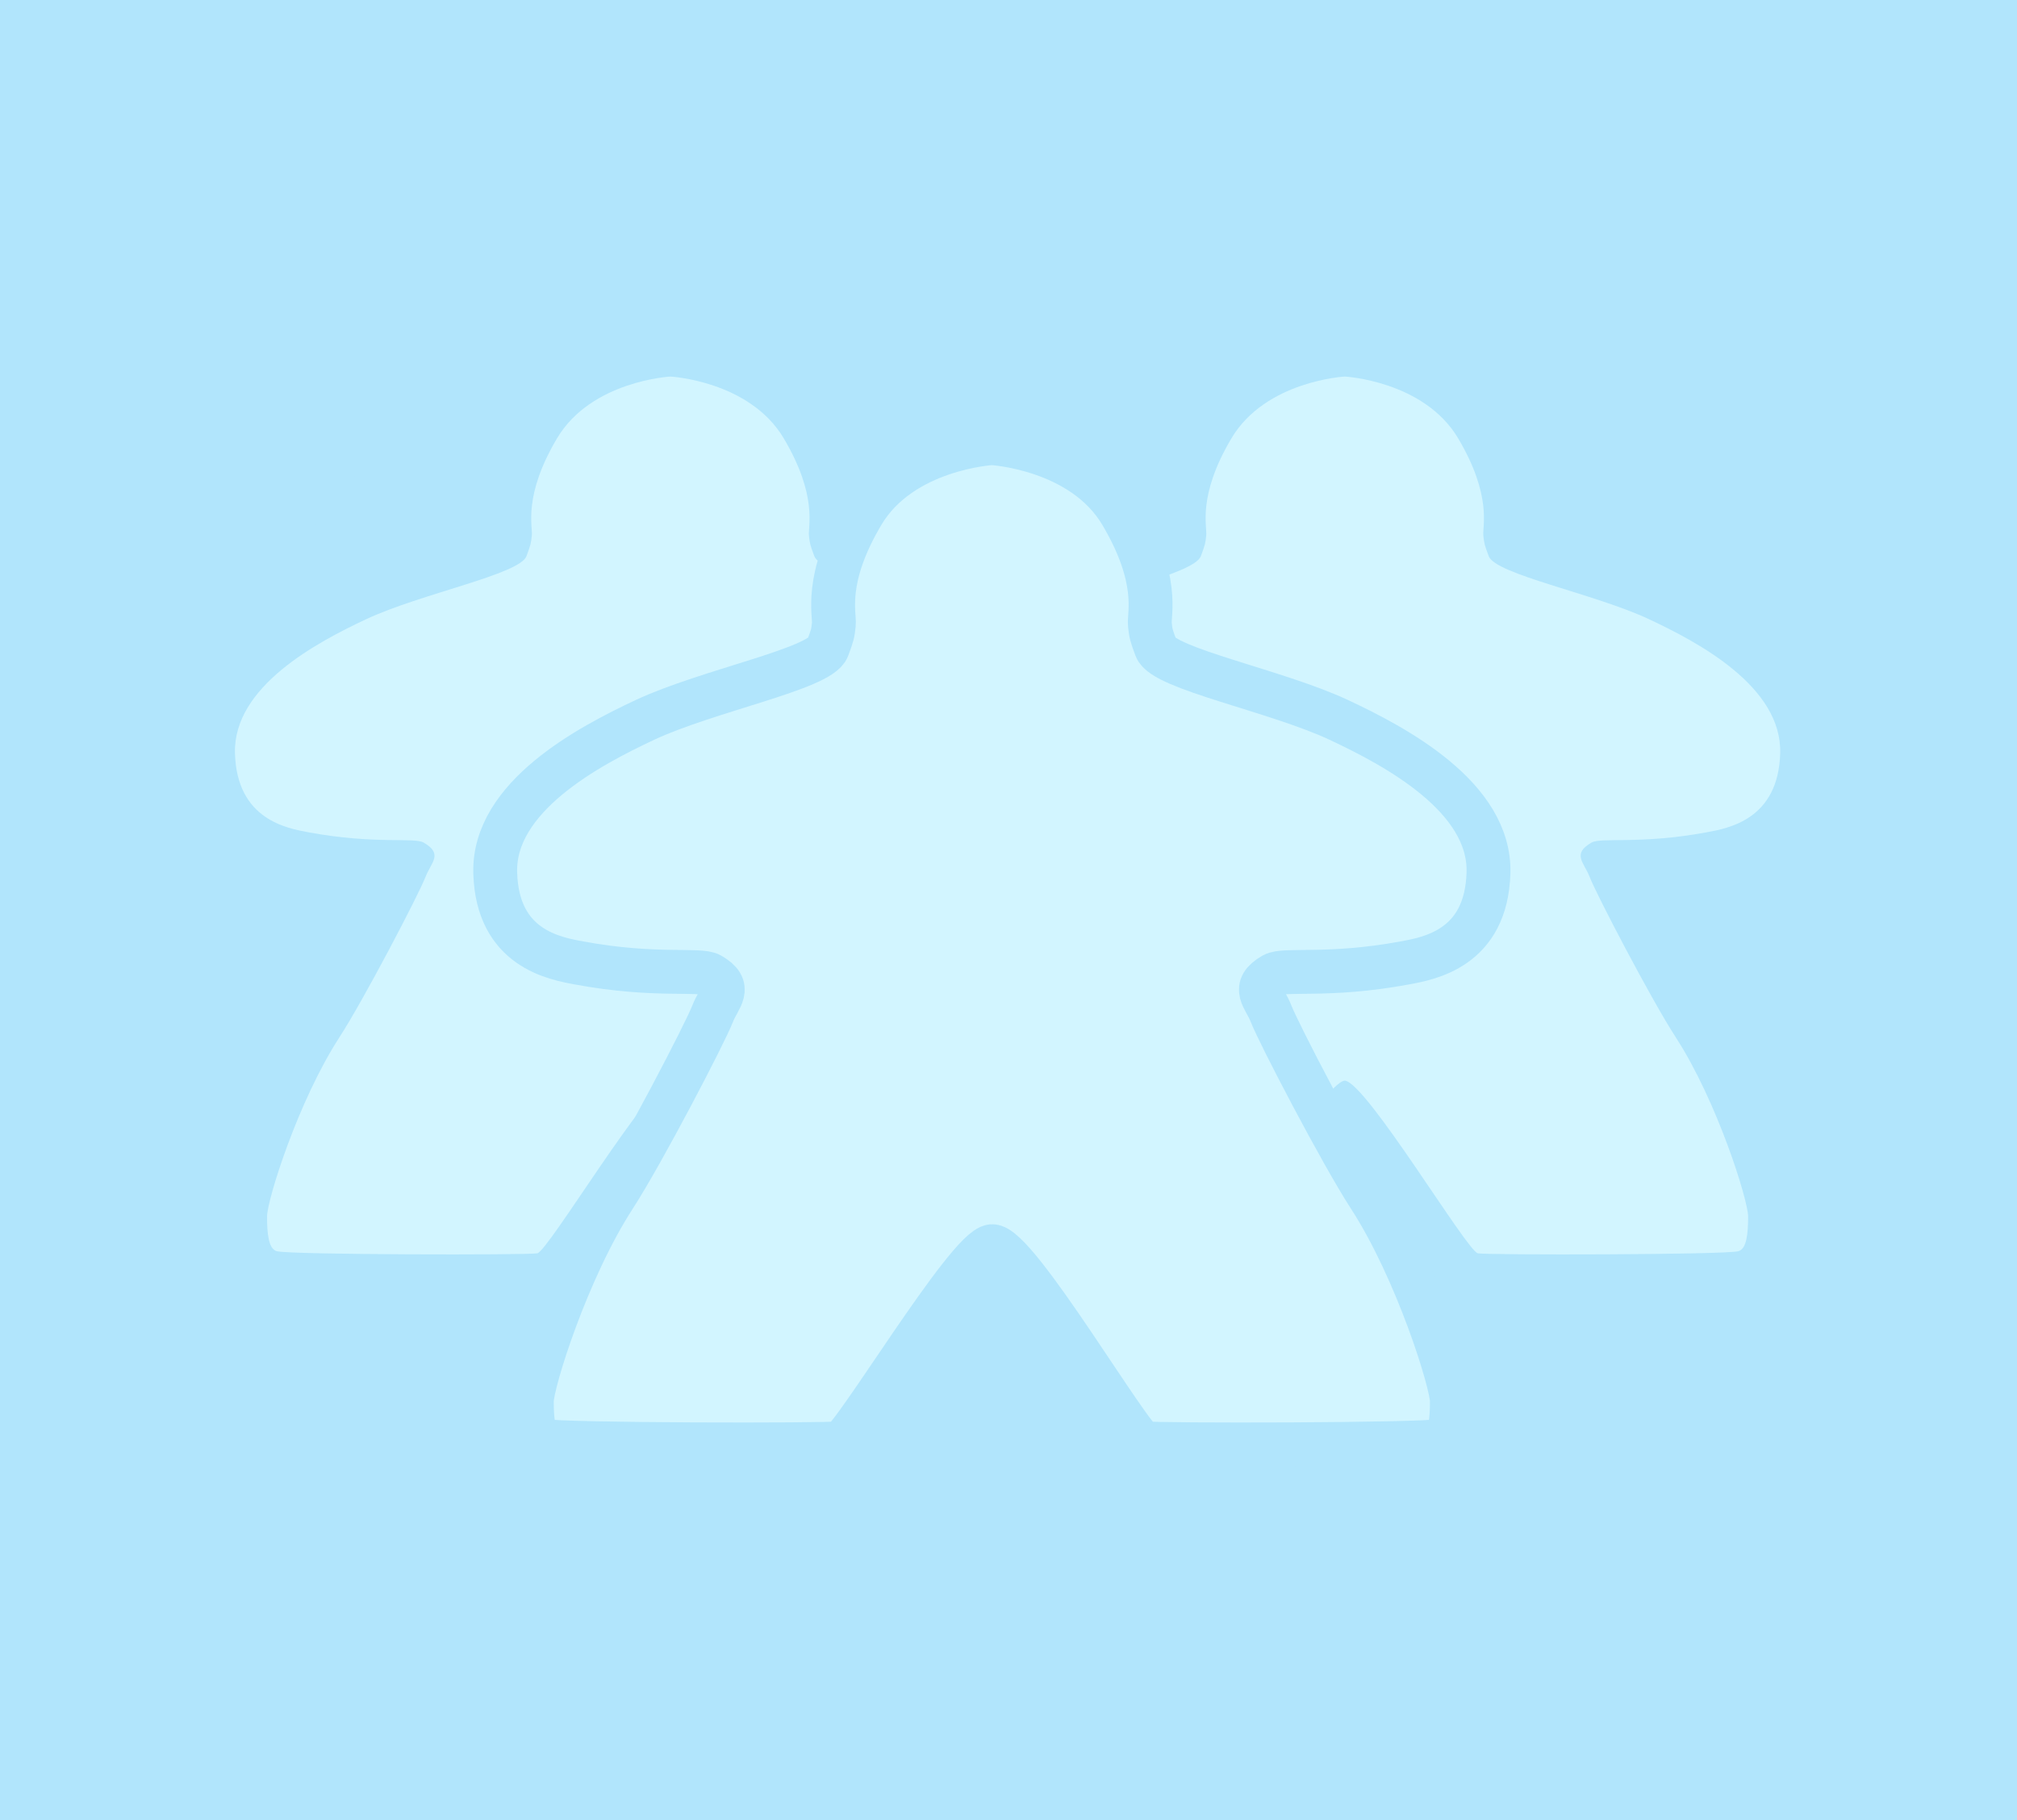
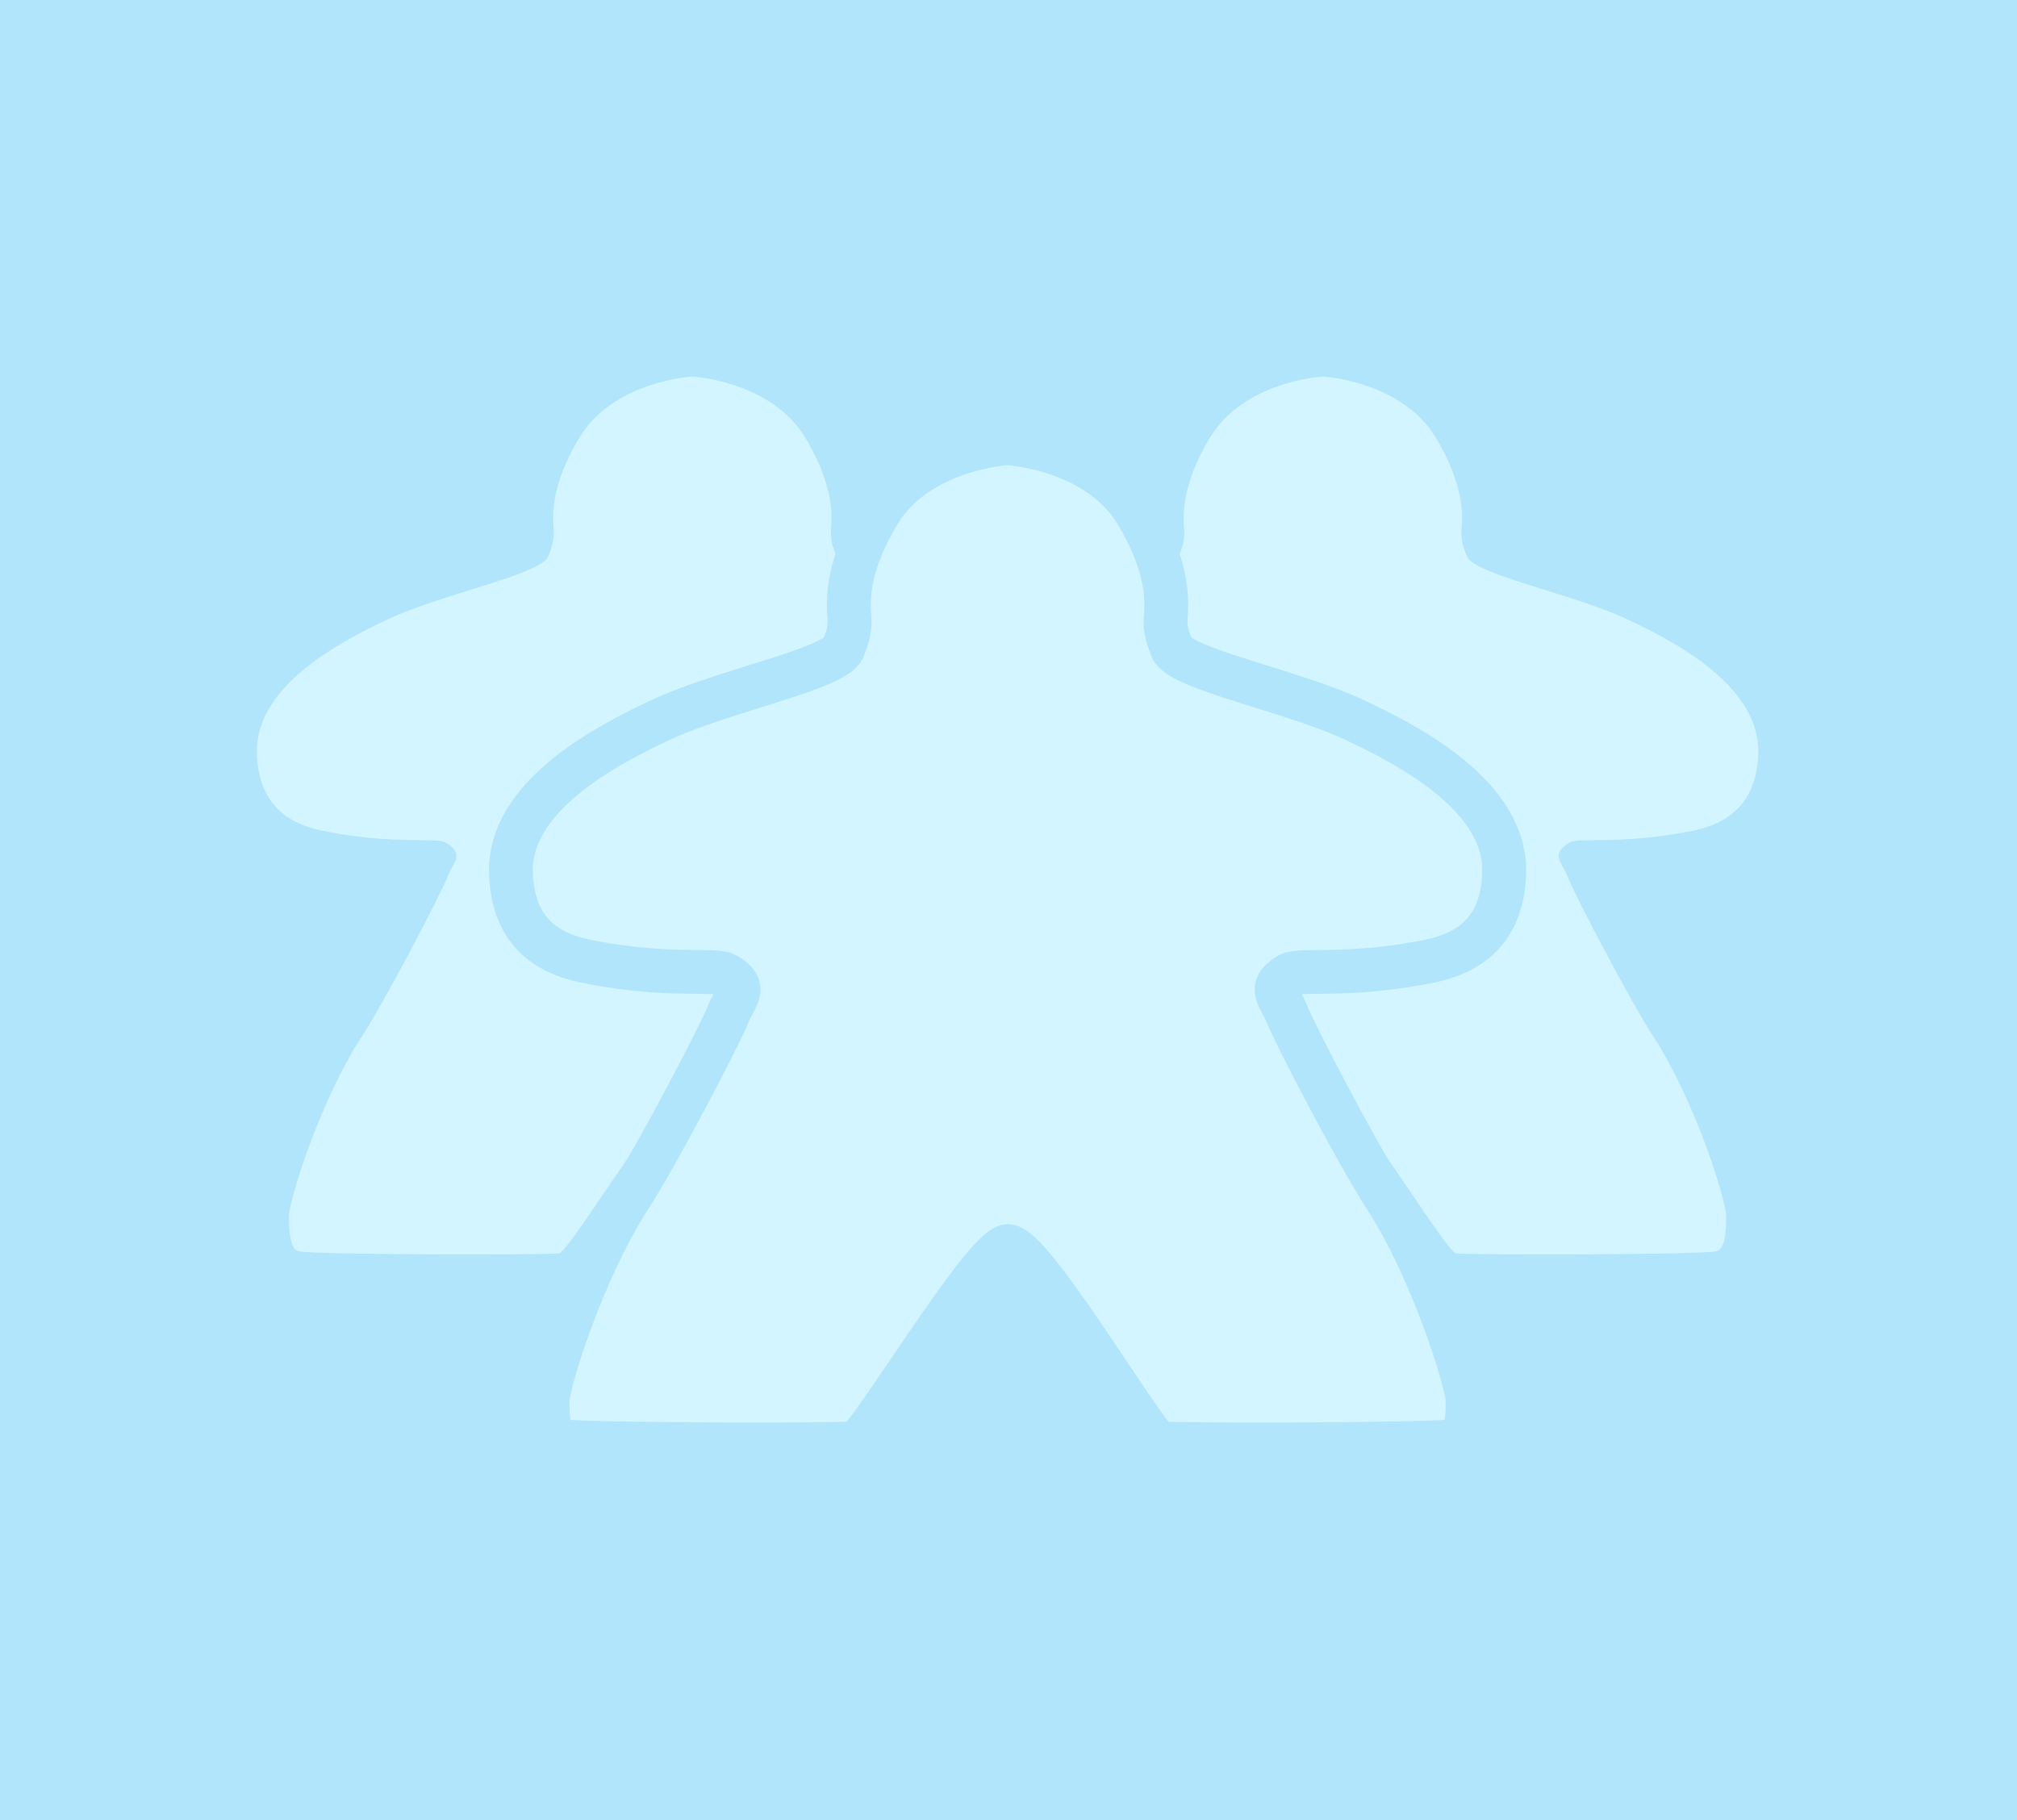
<svg xmlns="http://www.w3.org/2000/svg" version="1.1" x="0px" y="0px" width="460px" height="415px" viewBox="5.671 5.173 460 415" enable-background="new 5.671 5.173 460 415" xml:space="preserve">
  <defs>
</defs>
  <rect x="0.5" y="0.5" fill="#B1E5FC" stroke="#FFFFFF" width="469.923" height="424.674" />
  <g>
    <path fill="none" stroke="#B1E5FC" stroke-width="4" d="M85.839,138.5l-1.102-19.007c-0.127-2.196,1.568-3.993,3.769-3.993h12.667   c2.2,0,3.767,1.785,3.482,3.966l-2.482,19.034" />
  </g>
  <g>
    <path fill="none" stroke="#B1E5FC" stroke-width="4" d="M105.172,118.75h5.213c2.2,0,3.653,1.766,3.23,3.925l-2.688,13.7" />
  </g>
  <g>
    <path fill="none" stroke="#B1E5FC" stroke-width="4" d="M83.474,118.75h-5.213c-2.2,0-3.604,1.756-3.121,3.902l2.841,12.608" />
  </g>
-   <path fill="#D2F5FF" d="M312.364,251.642c4.923,0.41,27.903,38.981,30.366,39.391c2.46,0.411,55.954,0.346,59.36-0.477  c1.983-0.479,2.257-4.24,2.257-7.933c0-3.695-7.043-26.265-16.481-40.83c-5.688-8.78-18.168-32.736-19.672-36.642  c-1.254-3.266-4.092-5.194,0.434-7.8c2.193-1.262,11.021,0.47,26.216-2.339c4.907-0.907,16.412-2.873,16.823-18.055  c0.409-15.184-18.694-25.298-29.954-30.572c-12.483-5.843-34.971-10.203-36.522-14.361c-0.999-2.673-1.026-2.873-1.23-4.719  c-0.226-2.039,2.051-9.027-5.743-22.158c-7.799-13.131-25.853-14.089-25.853-14.089s-18.056,0.958-25.852,14.089  c-7.797,13.131-5.519,20.119-5.745,22.158c-0.207,1.846-0.233,2.046-1.231,4.719c-1.552,4.158-24.039,8.518-36.521,14.361  c-11.26,5.274-30.365,15.389-29.955,30.572c0.41,15.182,11.917,17.147,16.824,18.055c15.194,2.809,24.021,1.077,26.213,2.339  c4.527,2.605,1.69,4.534,0.434,7.8c-1.503,3.905-13.983,27.861-19.671,36.642c-9.438,14.565-16.482,37.135-16.482,40.83  c0,3.692,0.273,7.453,2.257,7.933c3.408,0.822,56.901,0.888,59.363,0.477C284.46,290.623,307.439,252.052,312.364,251.642" />
-   <path fill="#D2F5FF" d="M158.561,251.642c4.925,0.41,27.903,38.981,30.364,39.391c2.462,0.411,55.956,0.346,59.363-0.477  c1.984-0.479,2.258-4.242,2.258-7.935c0-3.693-7.045-26.263-16.483-40.828c-5.688-8.78-18.168-32.736-19.671-36.642  c-1.256-3.266-4.092-5.194,0.434-7.8c2.191-1.262,11.018,0.47,26.213-2.339c4.908-0.907,16.414-2.873,16.825-18.055  c0.41-15.184-18.695-25.298-29.956-30.572c-12.483-5.843-34.968-10.203-36.521-14.361c-0.997-2.673-1.024-2.873-1.23-4.719  c-0.227-2.039,2.052-9.027-5.745-22.158c-7.796-13.131-25.851-14.088-25.851-14.088s-18.056,0.957-25.853,14.088  c-7.796,13.131-5.518,20.119-5.745,22.158c-0.205,1.846-0.232,2.046-1.23,4.719c-1.551,4.158-24.038,8.518-36.521,14.361  c-11.261,5.274-30.366,15.389-29.955,30.572c0.41,15.182,11.917,17.147,16.824,18.055c15.195,2.809,24.022,1.077,26.213,2.339  c4.528,2.605,1.69,4.534,0.434,7.8c-1.503,3.905-13.983,27.861-19.671,36.642c-9.438,14.565-16.481,37.135-16.481,40.828  c0,3.692,0.272,7.455,2.256,7.935c3.408,0.822,56.901,0.888,59.363,0.477C130.658,290.623,153.637,252.052,158.561,251.642" />
-   <path fill="#D2F5FF" stroke="#B1E5FC" stroke-width="10" d="M231.876,289.404c5.617-0.468,31.826,44.46,34.632,44.932  c2.811,0.468,63.822,0.39,67.71-0.547c2.261-0.547,2.572-4.838,2.572-9.049c0-4.213-8.032-29.953-18.799-46.57  c-6.488-10.014-20.722-37.336-22.436-41.79c-1.434-3.725-4.669-5.922,0.494-8.895c2.498-1.442,12.569,0.536,29.897-2.671  c5.598-1.033,18.721-3.274,19.19-20.591c0.467-17.317-21.321-28.853-34.166-34.867c-14.237-6.664-39.884-11.638-41.653-16.383  c-1.139-3.05-1.171-3.274-1.405-5.379c-0.26-2.326,2.341-10.299-6.553-25.275c-8.891-14.975-29.485-16.069-29.485-16.069  s-20.591,1.094-29.486,16.069c-8.892,14.976-6.293,22.949-6.552,25.275c-0.233,2.104-0.265,2.329-1.404,5.379  c-1.769,4.745-27.415,9.719-41.654,16.383c-12.844,6.015-34.632,17.55-34.165,34.867c0.468,17.316,13.592,19.558,19.188,20.591  c17.33,3.207,27.399,1.229,29.899,2.671c5.16,2.973,1.926,5.17,0.494,8.895c-1.713,4.454-15.949,31.776-22.435,41.79  c-10.765,16.617-18.8,42.357-18.8,46.57c0,4.211,0.312,8.502,2.575,9.049c3.888,0.937,64.898,1.015,67.706,0.547  C200.05,333.864,226.259,289.871,231.876,289.404z" />
+   <path fill="#D2F5FF" d="M307.364,251.643c4.923,0.41,27.903,38.981,30.366,39.391c2.46,0.411,55.954,0.346,59.36-0.477  c1.983-0.479,2.257-4.24,2.257-7.933c0-3.695-7.043-26.265-16.481-40.83c-5.688-8.78-18.168-32.736-19.672-36.642  c-1.254-3.266-4.092-5.194,0.434-7.8c2.193-1.262,11.021,0.47,26.216-2.339c4.907-0.907,16.412-2.873,16.823-18.055  c0.409-15.184-18.694-25.298-29.954-30.572c-12.483-5.843-34.971-10.203-36.522-14.361c-0.999-2.673-1.026-2.873-1.23-4.719  c-0.226-2.039,2.051-9.027-5.743-22.158c-7.799-13.131-25.853-14.09-25.853-14.09s-18.056,0.959-25.852,14.09  c-7.797,13.131-5.519,20.119-5.745,22.158c-0.207,1.846-0.233,2.046-1.231,4.719c-1.552,4.158-24.039,8.519-36.521,14.361  c-11.26,5.274-30.365,15.389-29.955,30.572c0.41,15.182,11.917,17.147,16.824,18.055c15.194,2.809,24.021,1.077,26.213,2.339  c4.527,2.605,1.69,4.534,0.434,7.8c-1.503,3.905-13.983,27.861-19.671,36.642c-9.438,14.565-16.482,37.135-16.482,40.83  c0,3.692,0.273,7.453,2.257,7.933c3.408,0.822,56.901,0.888,59.363,0.477C279.46,290.624,302.439,252.053,307.364,251.643" />
+   <path fill="#D2F5FF" d="M163.561,251.642c4.925,0.41,27.903,38.981,30.364,39.391c2.462,0.411,55.956,0.346,59.363-0.477  c1.984-0.479,2.258-4.242,2.258-7.935c0-3.693-7.045-26.263-16.483-40.828c-5.688-8.78-18.168-32.736-19.671-36.642  c-1.256-3.266-4.092-5.194,0.434-7.8c2.191-1.262,11.018,0.47,26.213-2.339c4.908-0.907,16.414-2.873,16.825-18.055  c0.41-15.184-18.695-25.298-29.956-30.572c-12.483-5.843-34.968-10.203-36.521-14.361c-0.997-2.673-1.024-2.873-1.23-4.719  c-0.227-2.039,2.052-9.027-5.745-22.158c-7.796-13.131-25.851-14.088-25.851-14.088s-18.056,0.957-25.853,14.088  c-7.796,13.131-5.518,20.119-5.745,22.158c-0.205,1.846-0.232,2.046-1.23,4.719c-1.551,4.158-24.038,8.518-36.521,14.361  c-11.261,5.274-30.366,15.389-29.955,30.572c0.41,15.182,11.917,17.147,16.824,18.055c15.195,2.809,24.022,1.077,26.213,2.339  c4.528,2.605,1.69,4.534,0.434,7.8c-1.503,3.905-13.983,27.861-19.671,36.642c-9.438,14.565-16.481,37.135-16.481,40.828  c0,3.692,0.272,7.455,2.256,7.935c3.408,0.822,56.901,0.888,59.363,0.477C135.658,290.623,158.637,252.052,163.561,251.642" />
+   <path fill="#D2F5FF" stroke="#B1E5FC" stroke-width="10" d="M235.461,289.404c5.617-0.468,31.826,44.46,34.632,44.932  c2.811,0.468,63.822,0.39,67.711-0.547c2.26-0.547,2.572-4.838,2.572-9.049c0-4.213-8.033-29.953-18.799-46.57  c-6.488-10.014-20.723-37.336-22.436-41.79c-1.434-3.725-4.67-5.922,0.494-8.895c2.498-1.442,12.568,0.536,29.896-2.671  c5.598-1.033,18.721-3.274,19.191-20.591c0.467-17.317-21.322-28.853-34.166-34.867c-14.238-6.664-39.885-11.638-41.654-16.383  c-1.139-3.05-1.171-3.274-1.405-5.379c-0.26-2.326,2.341-10.299-6.553-25.275c-8.891-14.975-29.485-16.069-29.485-16.069  s-20.591,1.094-29.486,16.069c-8.892,14.976-6.293,22.949-6.552,25.275c-0.233,2.104-0.265,2.329-1.404,5.379  c-1.769,4.745-27.415,9.719-41.654,16.383c-12.844,6.015-34.632,17.55-34.165,34.867c0.468,17.316,13.592,19.558,19.188,20.591  c17.33,3.207,27.399,1.229,29.899,2.671c5.16,2.973,1.926,5.17,0.494,8.895c-1.713,4.454-15.949,31.776-22.435,41.79  c-10.765,16.617-18.8,42.357-18.8,46.57c0,4.211,0.312,8.502,2.575,9.049c3.888,0.937,64.898,1.015,67.706,0.547  C203.636,333.864,229.845,289.871,235.461,289.404z" />
</svg>
